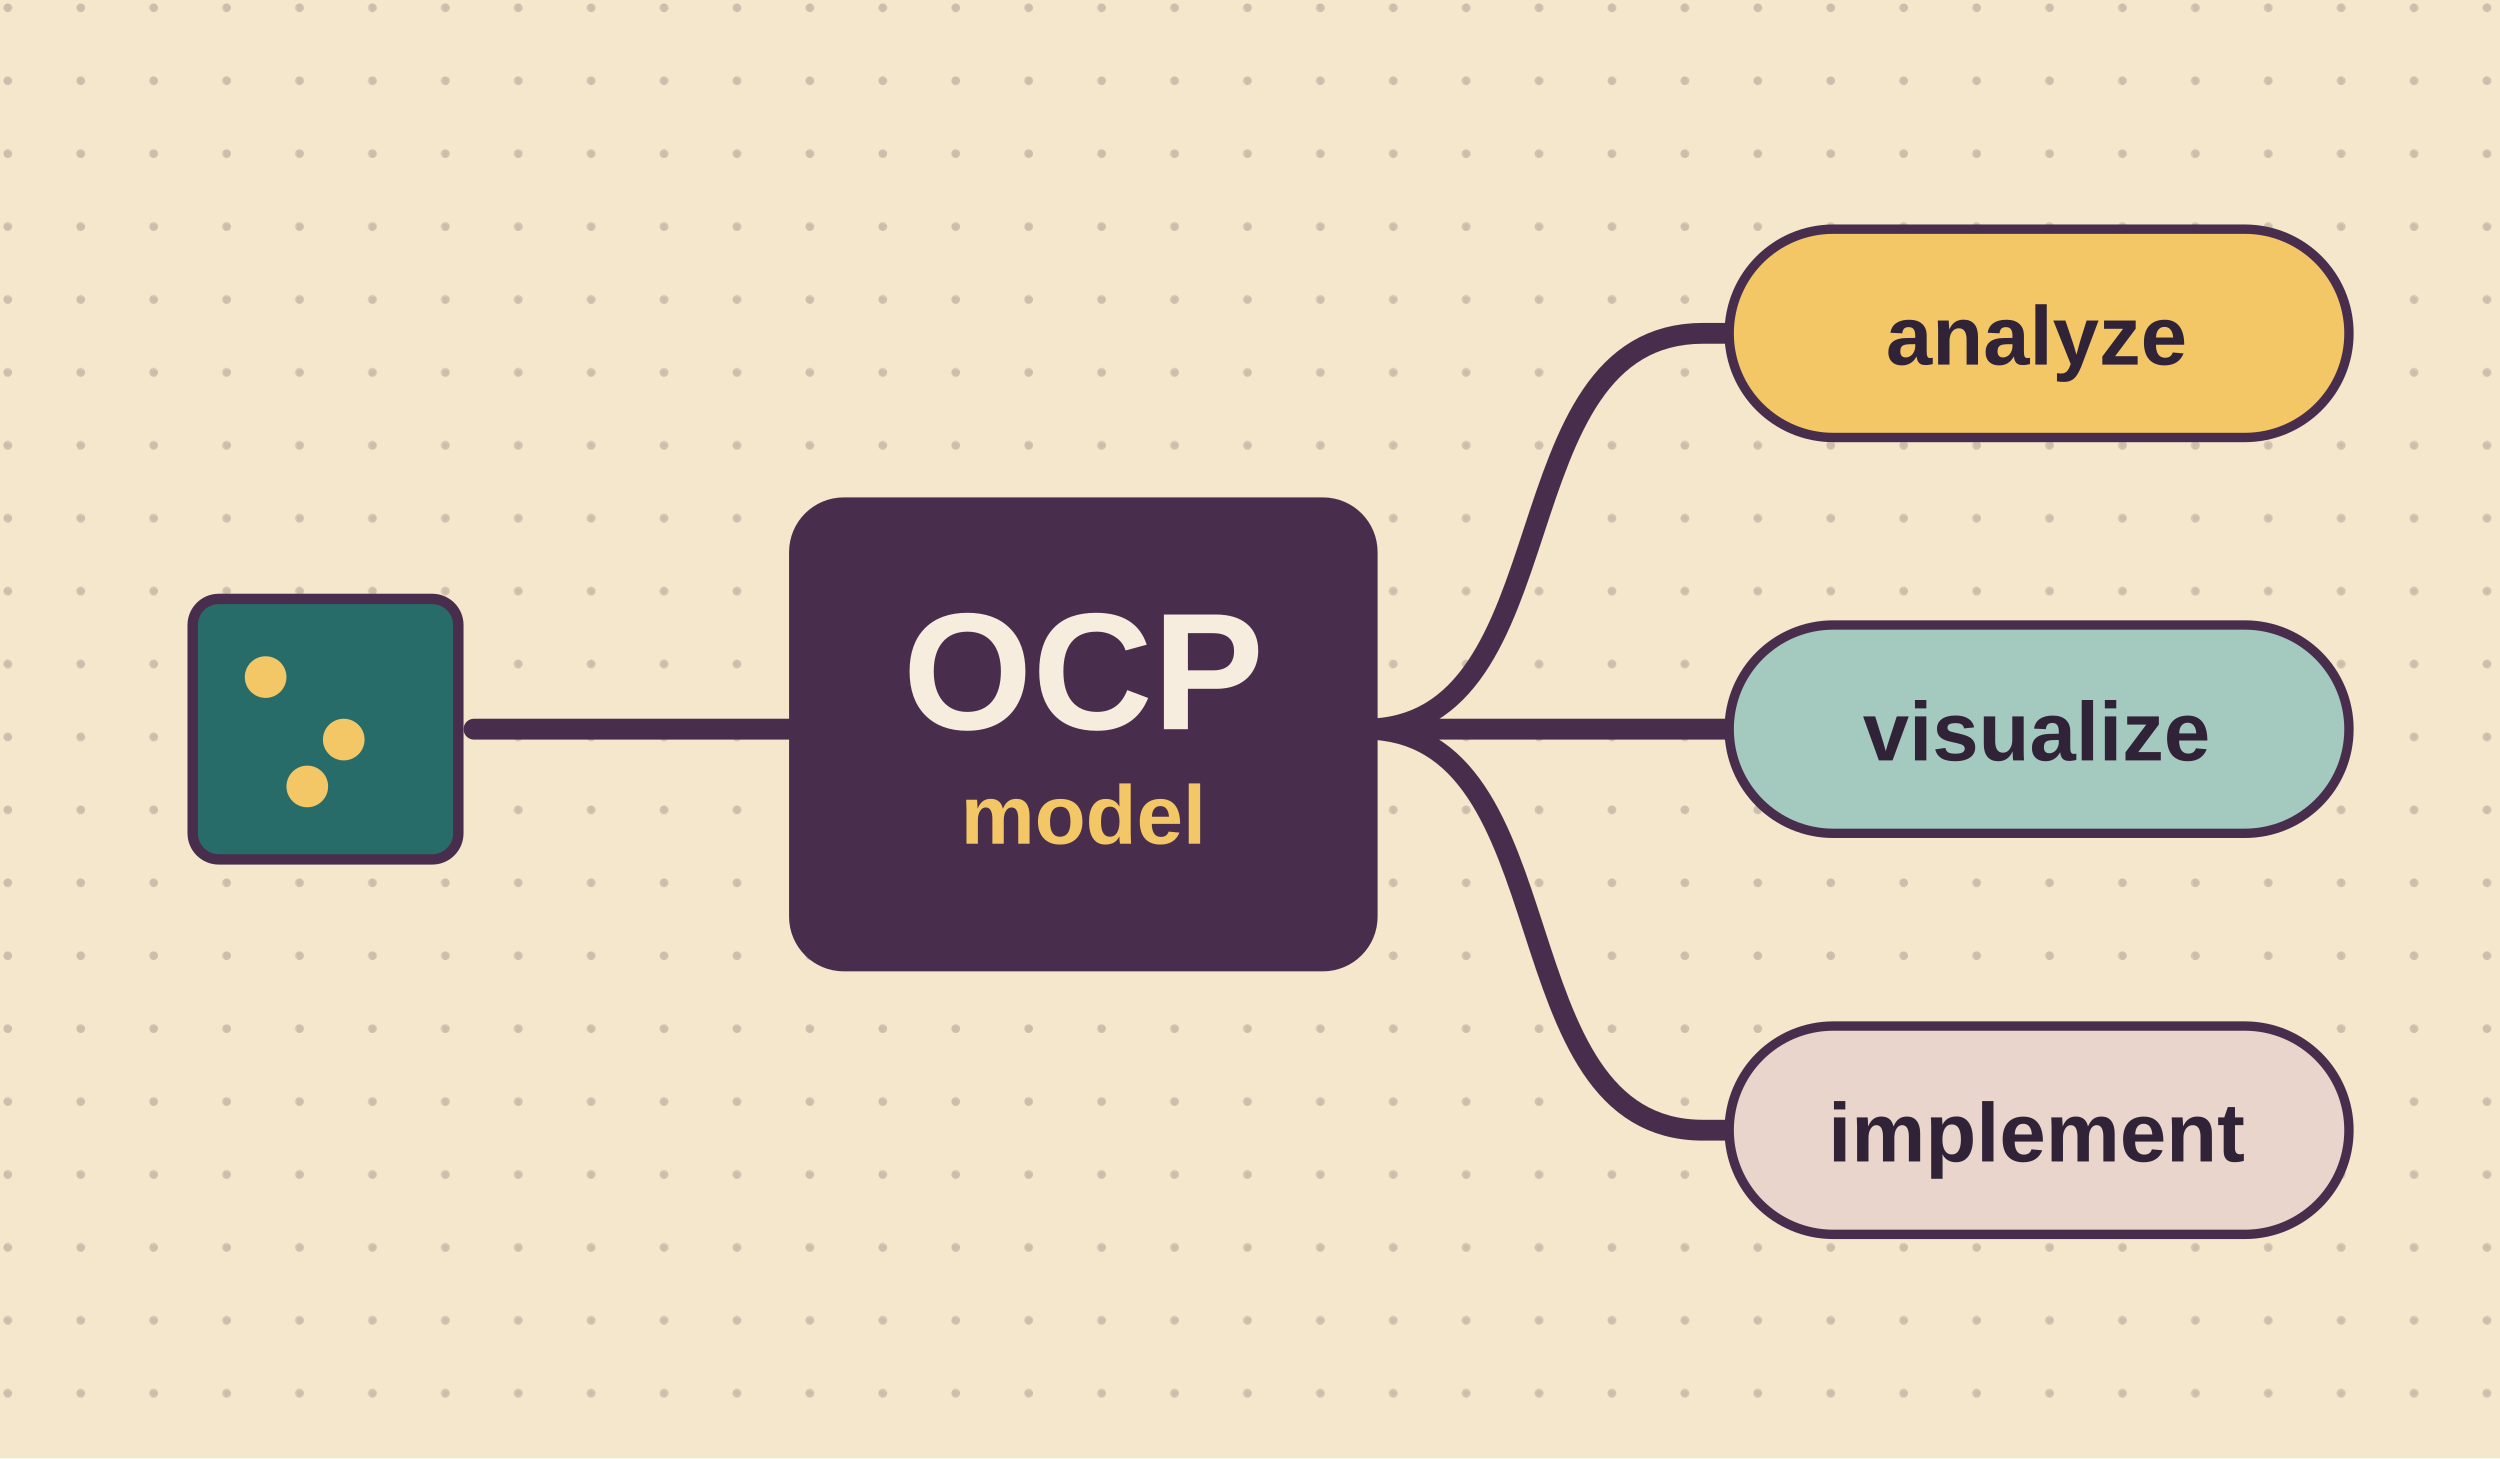
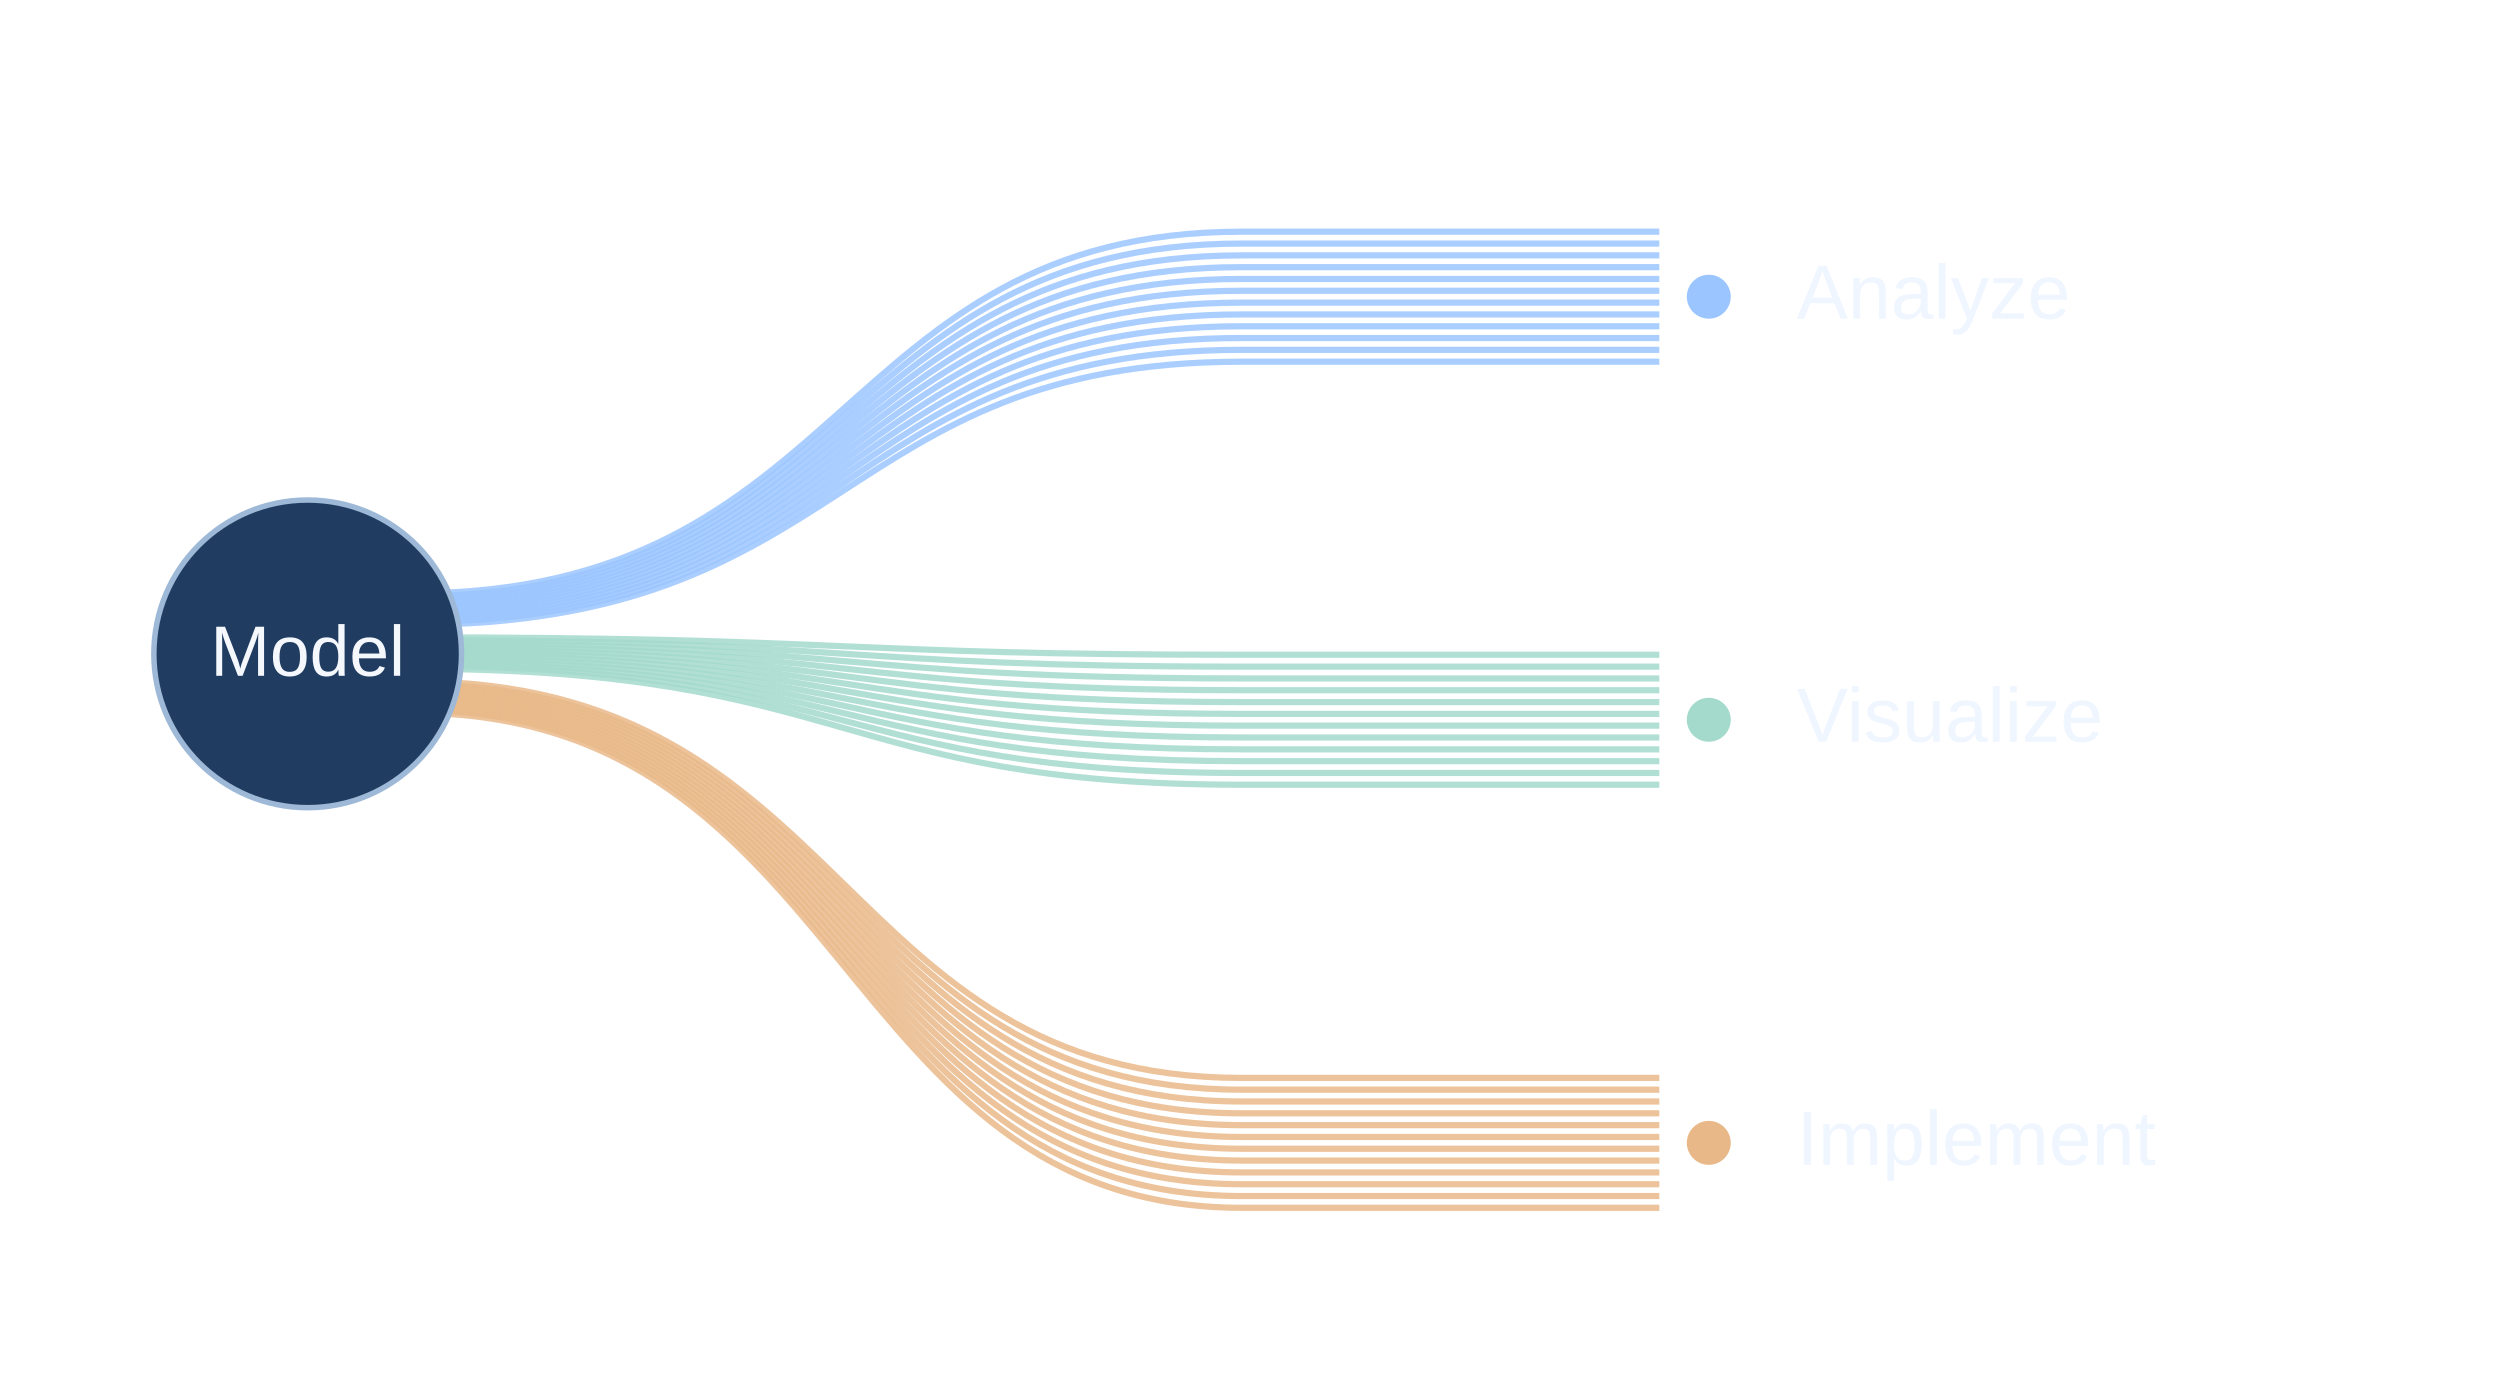
- <svg xmlns="http://www.w3.org/2000/svg" viewBox="0 0 480 280" role="img" aria-labelledby="title desc">
-   <rect x="0" y="0" width="480" height="280" rx="0" fill="#F5E7CC" stroke="none" stroke-width="1" />
-   <defs>
-     <pattern id="dots" width="14" height="14" patternUnits="userSpaceOnUse">
-       <circle cx="1.5" cy="1.5" r=".83" fill="#CDBEAC" />
-     </pattern>
-   </defs>
-   <rect x="0" y="0" width="480" height="280" rx="0" fill="url(#dots)" stroke="none" stroke-width="1" />
-   <path d="M 91 140 H 156 M 262 140 C 302 140 287 64 327 64 H 350 M 262 140 C 302 140 287 217 327 217 H 350 M 262 140 H 350" fill="none" stroke="#482E4C" stroke-width="4" stroke-linecap="round" stroke-linejoin="round" />
-   <rect x="37" y="115" width="51" height="50" rx="5" fill="#276C69" stroke="#482E4C" stroke-width="2" />
-   <circle cx="51" cy="130" r="4" fill="#F3C766" stroke="none" stroke-width="1" />
-   <circle cx="66" cy="142" r="4" fill="#F3C766" stroke="none" stroke-width="1" />
-   <circle cx="59" cy="151" r="4" fill="#F3C766" stroke="none" stroke-width="1" />
-   <rect x="152" y="96" width="112" height="90" rx="10" fill="#482E4C" stroke="#482E4C" stroke-width="1" />
-   <text x="208" y="140" text-anchor="middle" font-family="Arial, Helvetica, sans-serif" font-size="32" font-weight="600" fill="#F7EDDF">OCP</text>
-   <text x="208" y="162" text-anchor="middle" font-family="Arial, Helvetica, sans-serif" font-size="16" font-weight="600" fill="#F3C766">model</text>
-   <rect x="332" y="44" width="119" height="40" rx="20" fill="#F3C766" stroke="#482E4C" stroke-width="1.8" />
-   <text x="391" y="70" text-anchor="middle" font-family="Arial, Helvetica, sans-serif" font-size="16" font-weight="600" fill="#312337">analyze</text>
-   <rect x="332" y="120" width="119" height="40" rx="20" fill="#A4CAC0" stroke="#482E4C" stroke-width="1.8" />
-   <text x="391" y="146" text-anchor="middle" font-family="Arial, Helvetica, sans-serif" font-size="16" font-weight="600" fill="#312337">visualize</text>
-   <rect x="332" y="197" width="119" height="40" rx="20" fill="#EAD5CD" stroke="#482E4C" stroke-width="1.8" />
-   <text x="391" y="223" text-anchor="middle" font-family="Arial, Helvetica, sans-serif" font-size="16" font-weight="600" fill="#312337">implement</text>
+ <svg xmlns="http://www.w3.org/2000/svg" viewBox="0 0 455 250" fill="none">
+   <path d="M75 108.00 C155 108.00 152 42.17 226 42.17 H302" stroke="#9bc5ff" stroke-opacity=".84" stroke-width="1.13" />
+   <path d="M75 108.52 C155 108.52 152 44.33 226 44.33 H302" stroke="#9bc5ff" stroke-opacity=".84" stroke-width="1.13" />
+   <path d="M75 109.04 C155 109.04 152 46.48 226 46.48 H302" stroke="#9bc5ff" stroke-opacity=".84" stroke-width="1.13" />
+   <path d="M75 109.56 C155 109.56 152 48.62 226 48.62 H302" stroke="#9bc5ff" stroke-opacity=".84" stroke-width="1.13" />
+   <path d="M75 110.08 C155 110.08 152 50.77 226 50.77 H302" stroke="#9bc5ff" stroke-opacity=".84" stroke-width="1.13" />
+   <path d="M75 110.60 C155 110.60 152 52.92 226 52.92 H302" stroke="#9bc5ff" stroke-opacity=".84" stroke-width="1.13" />
+   <path d="M75 111.12 C155 111.12 152 55.08 226 55.08 H302" stroke="#9bc5ff" stroke-opacity=".84" stroke-width="1.13" />
+   <path d="M75 111.64 C155 111.64 152 57.23 226 57.23 H302" stroke="#9bc5ff" stroke-opacity=".84" stroke-width="1.13" />
+   <path d="M75 112.16 C155 112.16 152 59.38 226 59.38 H302" stroke="#9bc5ff" stroke-opacity=".84" stroke-width="1.13" />
+   <path d="M75 112.68 C155 112.68 152 61.52 226 61.52 H302" stroke="#9bc5ff" stroke-opacity=".84" stroke-width="1.13" />
+   <path d="M75 113.20 C155 113.20 152 63.67 226 63.67 H302" stroke="#9bc5ff" stroke-opacity=".84" stroke-width="1.13" />
+   <path d="M75 113.72 C155 113.72 152 65.83 226 65.83 H302" stroke="#9bc5ff" stroke-opacity=".84" stroke-width="1.13" />
+   <circle cx="311" cy="54" r="4" fill="#9bc5ff" />
+   <text x="327" y="58" fill="#eff6ff" font-size="14" font-family="Arial,sans-serif">Analyze</text>
+   <path d="M75 116.00 C155 116.00 152 119.17 226 119.17 H302" stroke="#a3dacc" stroke-opacity=".84" stroke-width="1.13" />
+   <path d="M75 116.52 C155 116.52 152 121.33 226 121.33 H302" stroke="#a3dacc" stroke-opacity=".84" stroke-width="1.13" />
+   <path d="M75 117.04 C155 117.04 152 123.47 226 123.47 H302" stroke="#a3dacc" stroke-opacity=".84" stroke-width="1.13" />
+   <path d="M75 117.56 C155 117.56 152 125.62 226 125.62 H302" stroke="#a3dacc" stroke-opacity=".84" stroke-width="1.13" />
+   <path d="M75 118.08 C155 118.08 152 127.78 226 127.78 H302" stroke="#a3dacc" stroke-opacity=".84" stroke-width="1.13" />
+   <path d="M75 118.60 C155 118.60 152 129.93 226 129.93 H302" stroke="#a3dacc" stroke-opacity=".84" stroke-width="1.13" />
+   <path d="M75 119.12 C155 119.12 152 132.07 226 132.07 H302" stroke="#a3dacc" stroke-opacity=".84" stroke-width="1.13" />
+   <path d="M75 119.64 C155 119.64 152 134.22 226 134.22 H302" stroke="#a3dacc" stroke-opacity=".84" stroke-width="1.13" />
+   <path d="M75 120.16 C155 120.16 152 136.38 226 136.38 H302" stroke="#a3dacc" stroke-opacity=".84" stroke-width="1.13" />
+   <path d="M75 120.68 C155 120.68 152 138.53 226 138.53 H302" stroke="#a3dacc" stroke-opacity=".84" stroke-width="1.13" />
+   <path d="M75 121.20 C155 121.20 152 140.68 226 140.68 H302" stroke="#a3dacc" stroke-opacity=".84" stroke-width="1.13" />
+   <path d="M75 121.72 C155 121.72 152 142.82 226 142.82 H302" stroke="#a3dacc" stroke-opacity=".84" stroke-width="1.13" />
+   <circle cx="311" cy="131" r="4" fill="#a3dacc" />
+   <text x="327" y="135" fill="#eff6ff" font-size="14" font-family="Arial,sans-serif">Visualize</text>
+   <path d="M75 124.00 C155 124.00 152 196.18 226 196.18 H302" stroke="#e9b888" stroke-opacity=".84" stroke-width="1.13" />
+   <path d="M75 124.52 C155 124.52 152 198.32 226 198.32 H302" stroke="#e9b888" stroke-opacity=".84" stroke-width="1.13" />
+   <path d="M75 125.04 C155 125.04 152 200.47 226 200.47 H302" stroke="#e9b888" stroke-opacity=".84" stroke-width="1.13" />
+   <path d="M75 125.56 C155 125.56 152 202.62 226 202.62 H302" stroke="#e9b888" stroke-opacity=".84" stroke-width="1.13" />
+   <path d="M75 126.08 C155 126.08 152 204.78 226 204.78 H302" stroke="#e9b888" stroke-opacity=".84" stroke-width="1.13" />
+   <path d="M75 126.60 C155 126.60 152 206.93 226 206.93 H302" stroke="#e9b888" stroke-opacity=".84" stroke-width="1.13" />
+   <path d="M75 127.12 C155 127.12 152 209.07 226 209.07 H302" stroke="#e9b888" stroke-opacity=".84" stroke-width="1.13" />
+   <path d="M75 127.64 C155 127.64 152 211.22 226 211.22 H302" stroke="#e9b888" stroke-opacity=".84" stroke-width="1.13" />
+   <path d="M75 128.16 C155 128.16 152 213.38 226 213.38 H302" stroke="#e9b888" stroke-opacity=".84" stroke-width="1.13" />
+   <path d="M75 128.68 C155 128.68 152 215.53 226 215.53 H302" stroke="#e9b888" stroke-opacity=".84" stroke-width="1.13" />
+   <path d="M75 129.20 C155 129.20 152 217.68 226 217.68 H302" stroke="#e9b888" stroke-opacity=".84" stroke-width="1.13" />
+   <path d="M75 129.72 C155 129.72 152 219.82 226 219.82 H302" stroke="#e9b888" stroke-opacity=".84" stroke-width="1.13" />
+   <circle cx="311" cy="208" r="4" fill="#e9b888" />
+   <text x="327" y="212" fill="#eff6ff" font-size="14" font-family="Arial,sans-serif">Implement</text>
+   <circle cx="56" cy="119" r="28" fill="#203c61" stroke="#9db9d7" />
+   <text x="56" y="123" text-anchor="middle" fill="#f4f7fc" font-size="13" font-family="Arial,sans-serif">Model</text>
</svg>
